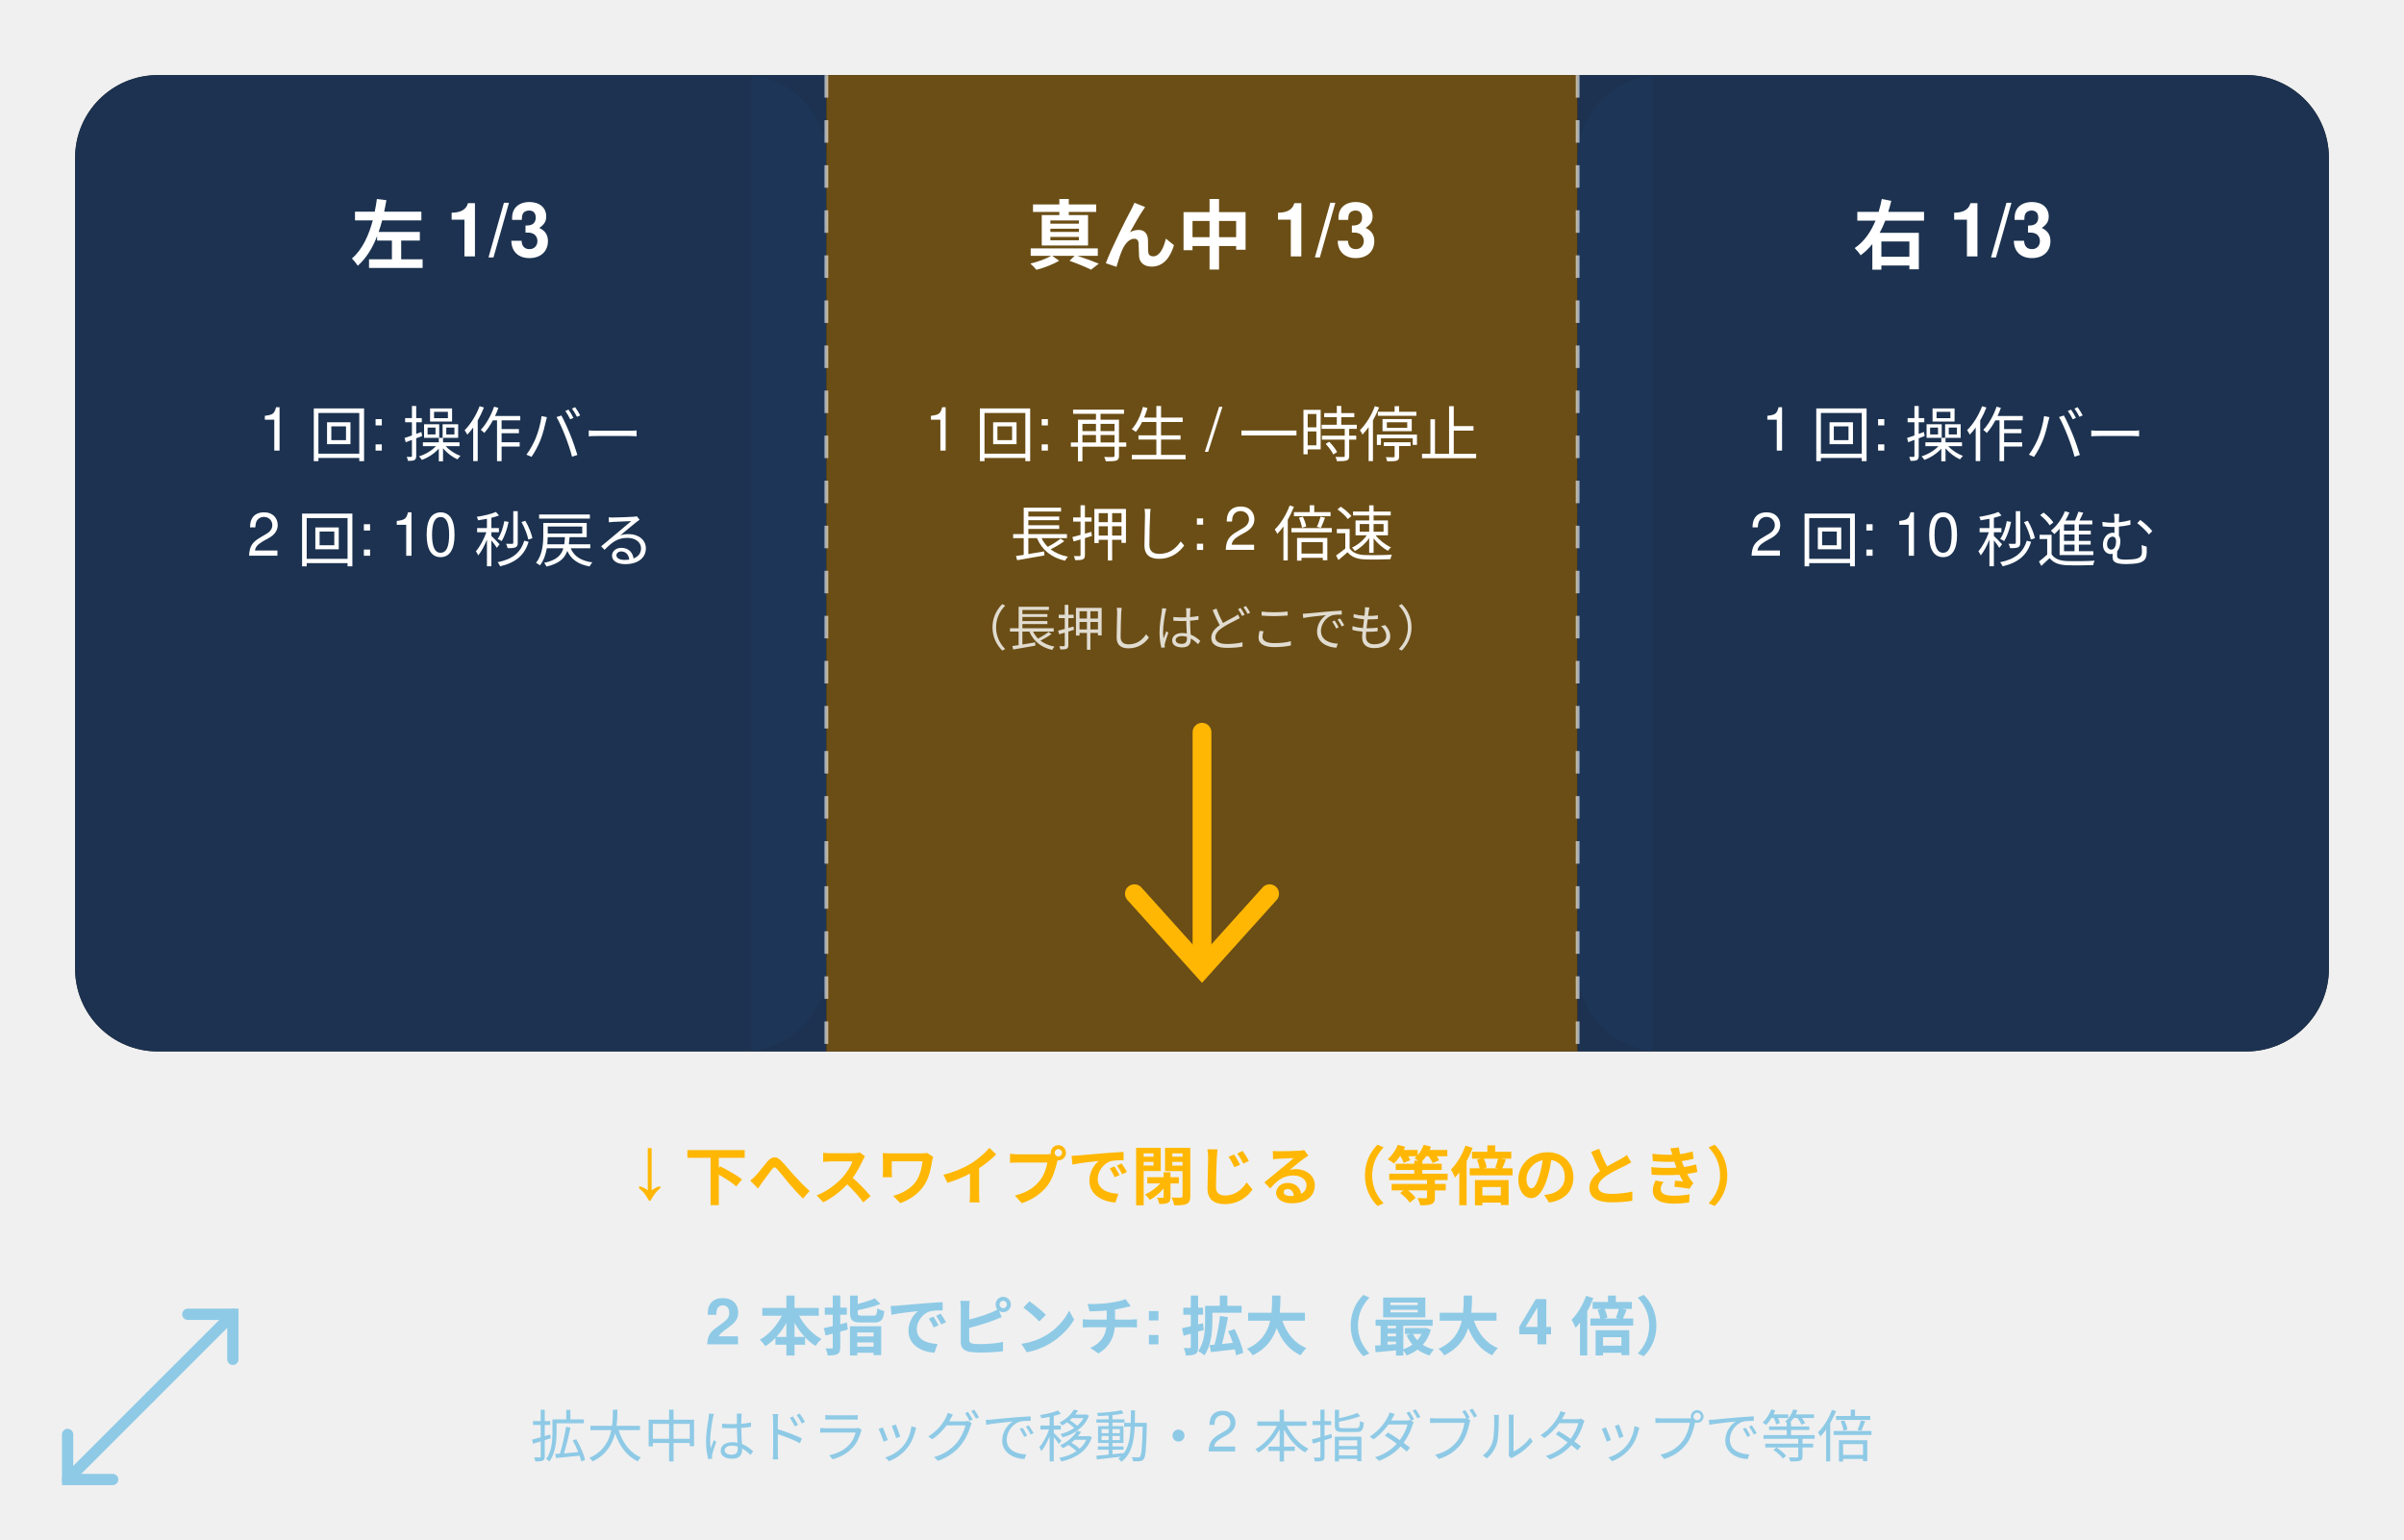
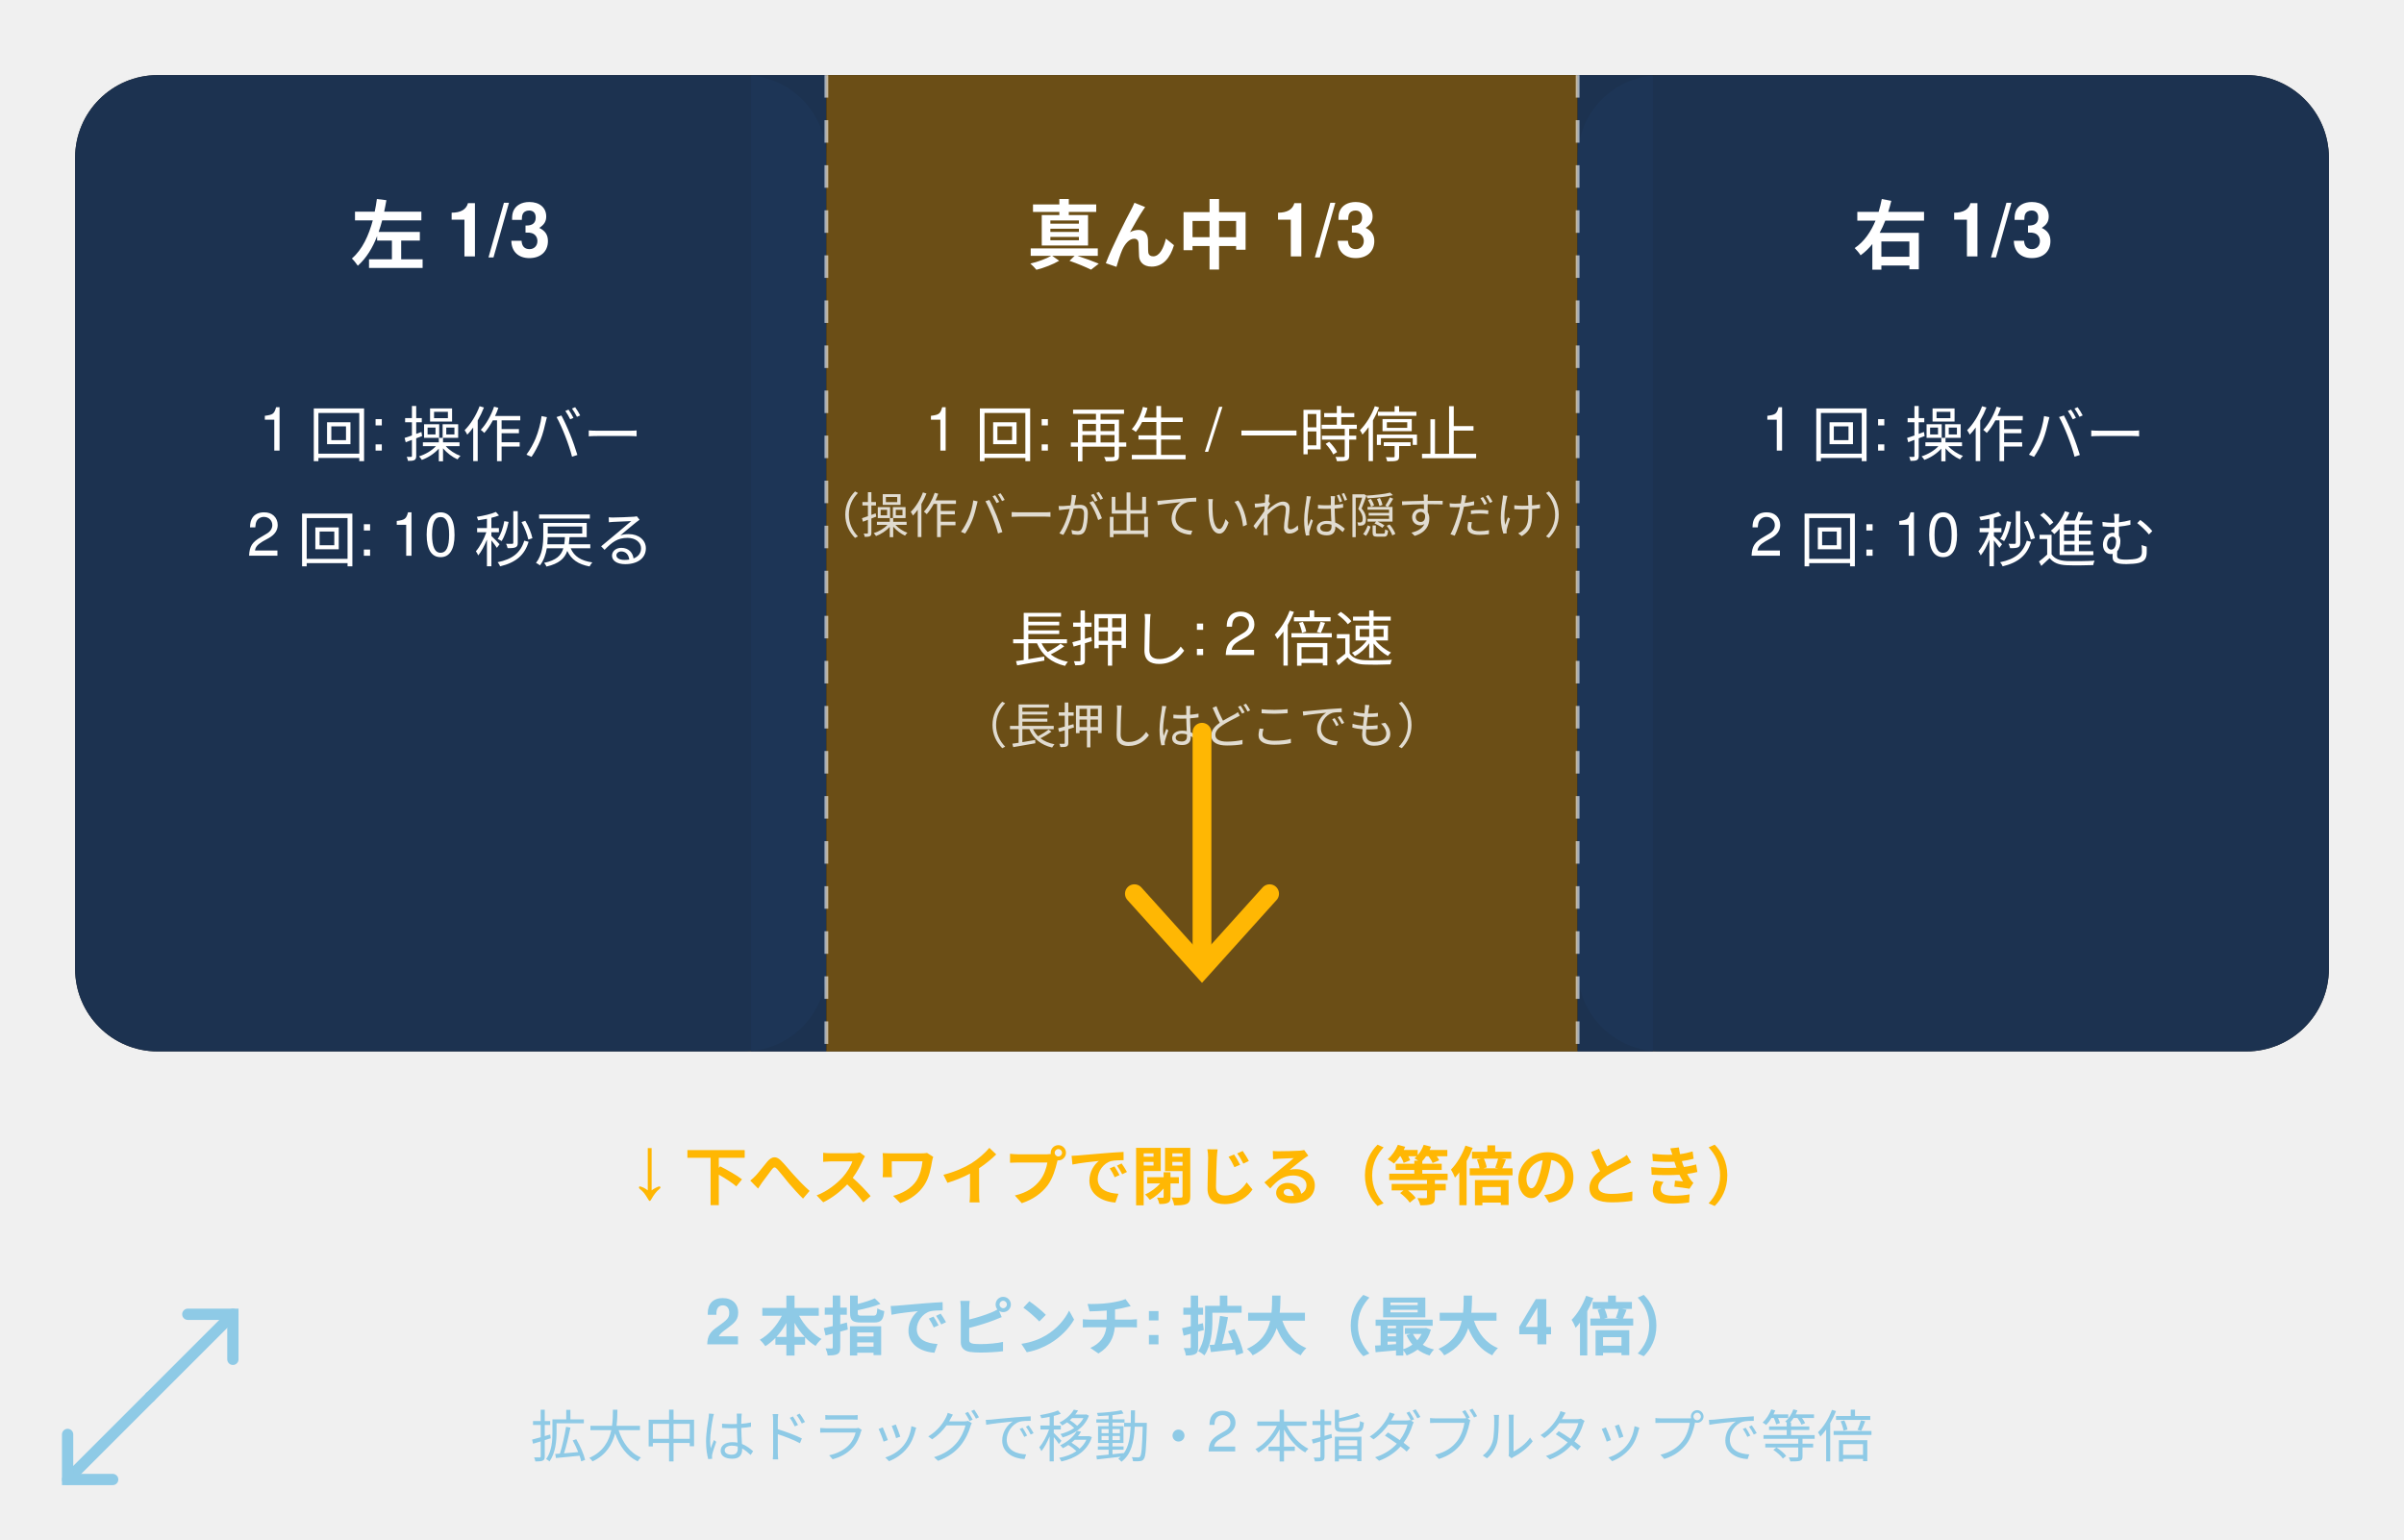
<svg xmlns="http://www.w3.org/2000/svg" viewBox="0 0 640 410" role="img" aria-label="真ん中 1/3" font-family="-apple-system,Helvetica,Arial,sans-serif">
  <rect x="20" y="20" width="600" height="260" rx="22" fill="#111" />
  <rect x="20" y="20" width="200" height="260" rx="22" fill="#1d3557" opacity=".9" />
  <rect x="200" y="20" width="20" height="260" fill="#1d3557" opacity=".9" />
  <rect x="220" y="20" width="200" height="260" fill="#6b4e16" />
  <rect x="420" y="20" width="200" height="260" rx="22" fill="#1d3557" opacity=".9" />
  <rect x="420" y="20" width="20" height="260" fill="#1d3557" opacity=".9" />
  <line x1="220" y1="20" x2="220" y2="280" stroke="#fff" stroke-dasharray="6 6" opacity=".6" />
  <line x1="420" y1="20" x2="420" y2="280" stroke="#fff" stroke-dasharray="6 6" opacity=".6" />
  <g fill="#fff" text-anchor="middle">
    <text x="120" y="70" font-size="20" font-weight="700">左 1/3</text>
    <text x="120" y="120" font-size="16">1 回: 操作バー</text>
    <text x="120" y="148" font-size="16">2 回: 10 秒戻る</text>
    <text x="320" y="70" font-size="20" font-weight="700">真ん中 1/3</text>
    <text x="320" y="120" font-size="16">1 回: 再生 / 一時停止</text>
-     <text x="320" y="148" font-size="16">長押し: 2 倍速</text>
-     <text x="320" y="172" font-size="13" opacity=".8">（長押しはどこでも）</text>
+     <text x="320" y="142" font-size="13" opacity=".8">（操作バーが出ていれば隠すだけ）</text>
+     <text x="320" y="176" font-size="16">長押し: 2 倍速</text>
+     <text x="320" y="198" font-size="13" opacity=".8">（長押しはどこでも）</text>
    <text x="520" y="70" font-size="20" font-weight="700">右 1/3</text>
    <text x="520" y="120" font-size="16">1 回: 操作バー</text>
    <text x="520" y="148" font-size="16">2 回: 10 秒進む</text>
  </g>
  <g stroke="#ffb703" stroke-width="5" fill="none" stroke-linecap="round">
    <line x1="320" y1="195" x2="320" y2="255" />
    <polyline points="302,238 320,258 338,238" />
  </g>
  <text x="320" y="318" font-size="17" text-anchor="middle" fill="#ffb703" font-weight="700">↓ 下へスワイプで閉じる（等倍のとき）</text>
  <g stroke="#8ecae6" stroke-width="3" fill="none" stroke-linecap="round">
    <line x1="40" y1="372" x2="62" y2="350" />
    <polyline points="50,350 62,350 62,362" />
    <line x1="40" y1="372" x2="18" y2="394" />
    <polyline points="30,394 18,394 18,382" />
  </g>
  <text x="320" y="358" font-size="17" text-anchor="middle" fill="#8ecae6" font-weight="700">2 本指でピンチ: 拡大（最大 4 倍）</text>
  <text x="320" y="388" font-size="15" text-anchor="middle" fill="#8ecae6">拡大中はドラッグで移動・2 本指ダブルタップで等倍</text>
</svg>
